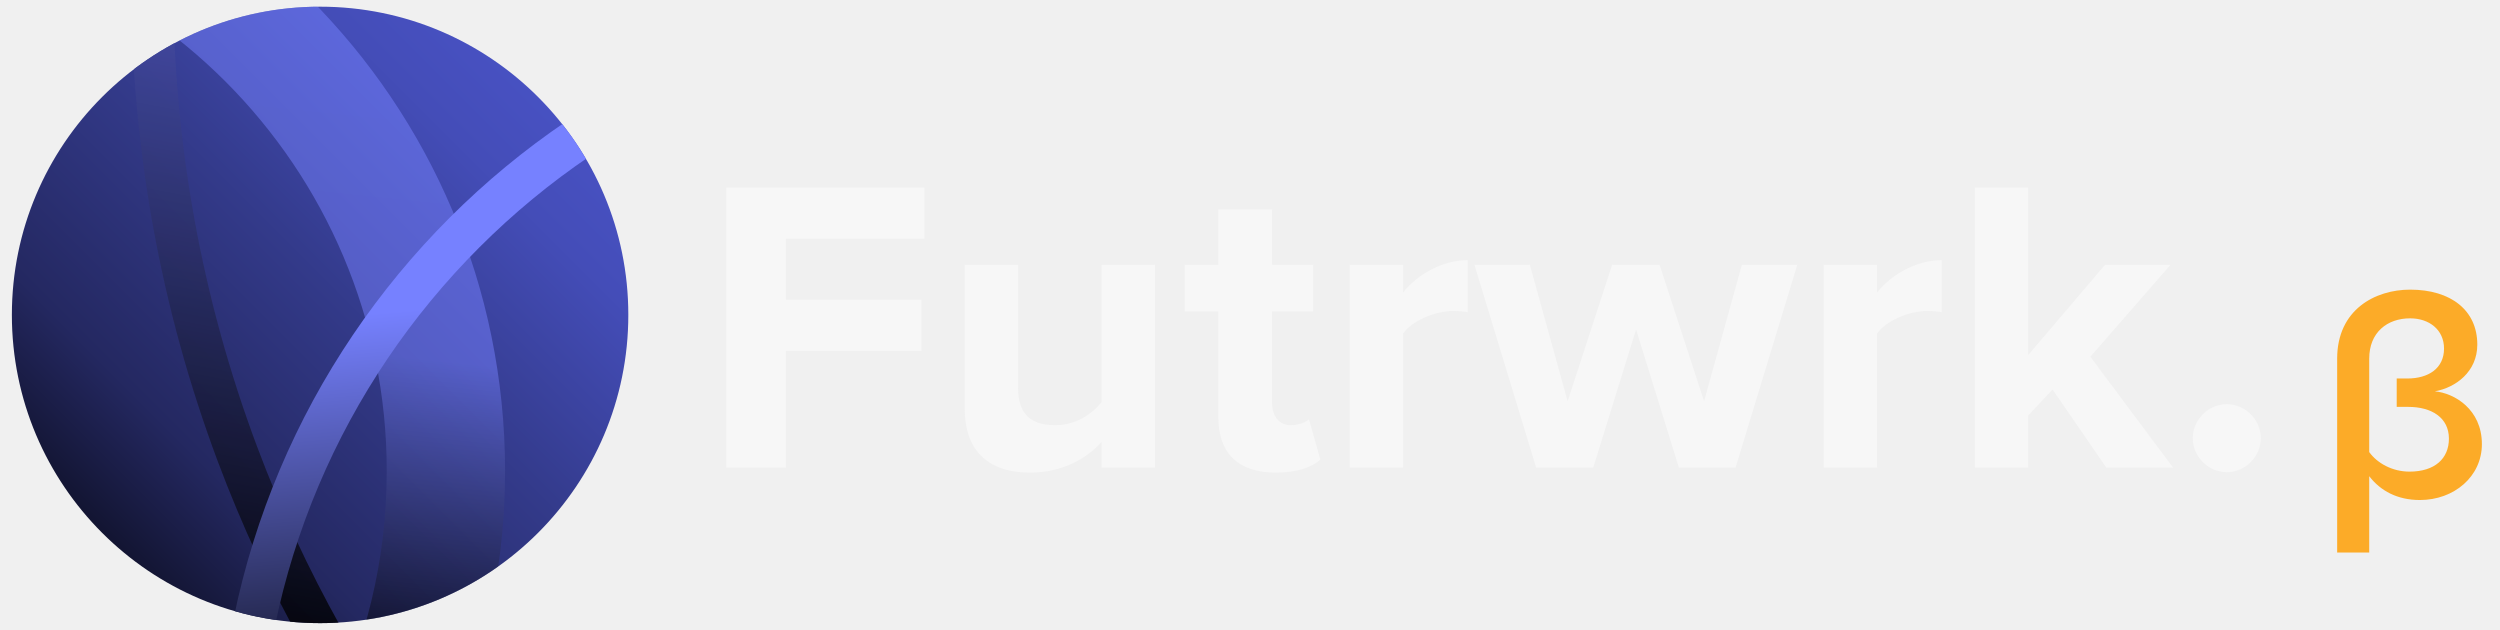
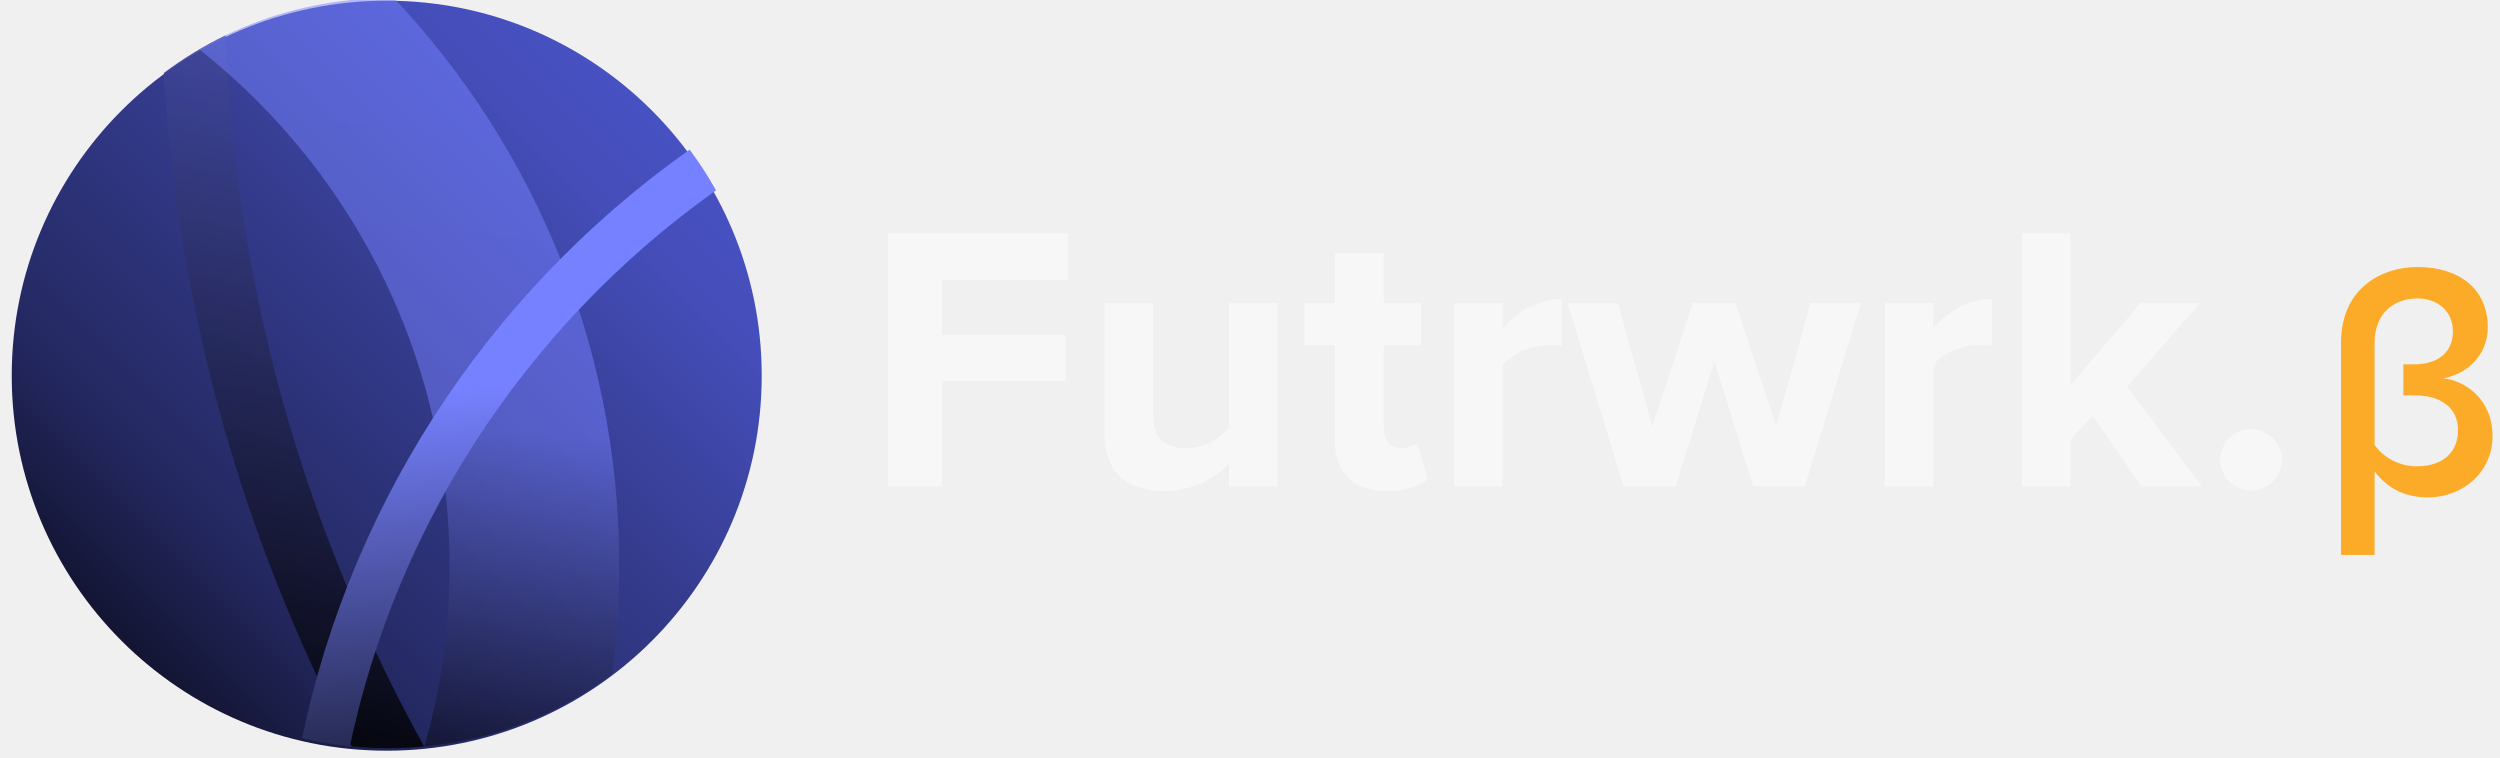
- <svg xmlns="http://www.w3.org/2000/svg" xmlns:xlink="http://www.w3.org/1999/xlink" width="131" height="33" viewBox="0 0 131 33">
+ <svg xmlns="http://www.w3.org/2000/svg" viewBox="0 0 165 50" width="165" height="50">
  <defs>
-     <linearGradient x1="0%" y1="100%" x2="100%" y2="0%" id="b">
-       <stop offset="0%" />
-       <stop stop-color="#242861" offset="28.715%" />
-       <stop stop-color="#333A8A" offset="52.628%" />
-       <stop stop-color="#444DB8" offset="75.404%" />
-       <stop stop-color="#4D57D0" offset="100%" />
+     <linearGradient x1="0%" y1="100%" x2="100%" y2="0%" id="a">
+       <stop offset="0" />
+       <stop stop-color="#242861" offset=".287" />
+       <stop stop-color="#333A8A" offset=".526" />
+       <stop stop-color="#444DB8" offset=".754" />
+       <stop stop-color="#4D57D0" offset="1" />
    </linearGradient>
-     <linearGradient x1="20.974%" y1="41.575%" x2="14.38%" y2="76.532%" id="c">
-       <stop stop-color="#6974FF" offset="0%" />
-       <stop stop-color="#6873FD" offset="2.163%" />
-       <stop offset="100%" />
-       <stop stop-color="#D4D7ED" offset="100%" />
-       <stop offset="100%" />
+     <linearGradient x1="20.974%" y1="41.575%" x2="14.38%" y2="76.532%" id="b">
+       <stop stop-color="#6974FF" offset="0" />
+       <stop stop-color="#6873FD" offset=".022" />
+       <stop offset="1" />
+       <stop stop-color="#D4D7ED" offset="1" />
+       <stop offset="1" />
    </linearGradient>
-     <linearGradient x1="47.781%" y1="9.647%" x2="42.732%" y2="58.032%" id="e">
-       <stop stop-color="#7681FF" offset="0%" />
-       <stop stop-color="#7580FD" offset="53.051%" />
-       <stop offset="100%" />
+     <linearGradient x1="47.781%" y1="9.647%" x2="42.732%" y2="58.032%" id="d">
+       <stop stop-color="#7681FF" offset="0" />
+       <stop stop-color="#7580FD" offset=".53" />
+       <stop offset="1" />
    </linearGradient>
-     <linearGradient x1="14.028%" y1="20.332%" x2="16.455%" y2="47.882%" id="f">
-       <stop stop-color="#7681FF" offset="0%" />
-       <stop offset="100%" />
+     <linearGradient x1="14.028%" y1="20.332%" x2="16.455%" y2="47.882%" id="e">
+       <stop stop-color="#7681FF" offset="0" />
+       <stop offset="1" />
    </linearGradient>
-     <circle id="a" cx="16.151" cy="16.151" r="16.151" />
  </defs>
  <g fill="none" fill-rule="evenodd">
-     <path d="M124.147 28.953v-4c.592.768 1.472 1.248 2.656 1.248 1.792 0 3.248-1.232 3.248-2.928 0-1.824-1.44-2.672-2.464-2.768 1.088-.192 2.224-1.024 2.224-2.448 0-1.792-1.376-2.88-3.52-2.88-1.824 0-3.824 1.04-3.824 3.616v10.16h1.68Zm0-5.264v-4.896c0-1.376.944-2.112 2.144-2.112.992 0 1.776.592 1.776 1.584 0 1.024-.8 1.568-1.92 1.568h-.56v1.488h.608c1.216 0 2.128.56 2.128 1.664 0 1.04-.736 1.728-2.064 1.728-.912 0-1.696-.448-2.112-1.024Z" fill="#ff9e00" fill-opacity=".83" fill-rule="nonzero" />
-     <path d="M38.056 24.501h3.124v-6.116h7.106v-2.684H41.18v-3.19h7.26V9.827H38.056zm19.668 0h2.794V13.875h-2.794v7.194c-.484.616-1.342 1.21-2.42 1.21-1.188 0-1.958-.484-1.958-1.958v-6.446h-2.794v7.546c0 2.068 1.1 3.344 3.432 3.344 1.738 0 3.014-.792 3.74-1.606v1.342Zm9.13.264c1.166 0 1.914-.308 2.332-.682l-.594-2.112c-.154.154-.55.308-.968.308-.616 0-.968-.506-.968-1.166v-4.796h2.156v-2.442h-2.156v-2.904H63.84v2.904h-1.76v2.442h1.76v5.544c0 1.892 1.056 2.904 3.014 2.904Zm3.872-.264h2.794v-7.018c.462-.682 1.694-1.188 2.618-1.188.308 0 .572.022.77.066v-2.728c-1.32 0-2.64.748-3.388 1.694v-1.452h-2.794v10.626Zm17.248 0h2.97l3.234-10.626h-2.904l-1.98 7.15-2.332-7.15h-2.486l-2.332 7.15-1.98-7.15H77.26l3.234 10.626h2.992l2.244-7.238zm7.59 0h2.794v-7.018c.462-.682 1.694-1.188 2.618-1.188.308 0 .572.022.77.066v-2.728c-1.32 0-2.64.748-3.388 1.694v-1.452h-2.794v10.626Zm14.806 0h3.498l-4.334-5.808 4.202-4.818h-3.432l-4.026 4.73V9.827h-2.794v14.674h2.794v-2.728l1.276-1.364zm4.532-1.54c0 .968.814 1.782 1.782 1.782.968 0 1.782-.814 1.782-1.782 0-.968-.814-1.782-1.782-1.782-.968 0-1.782.814-1.782 1.782Z" fill="#f7f7f7" fill-rule="nonzero" />
-     <g transform="translate(.622 .35)">
-       <mask id="d" fill="#fff">
-         <use xlink:href="#a" />
+     <g transform="translate(.774 .046)">
+       <mask id="c" fill="#fff">
+         <circle cx="24.868" cy="24.585" r="24.75" />
      </mask>
-       <use fill="url(#b)" xlink:href="#a" />
-       <path d="M77.771 69.129c38.89 0 70.416-31.527 70.416-70.417s-31.526-70.416-70.416-70.416S7.355-40.177 7.355-1.288a70.264 70.264 0 0 0 4.46 24.716c10.008 26.698 35.763 45.7 65.956 45.7Z" stroke="url(#c)" stroke-width="2.2" opacity=".896" mask="url(#d)" />
+       <circle cx="24.75" cy="24.75" r="24.75" fill="url(#a)" />
+       <path d="M119.841 105.936c59.595 0 107.908-48.313 107.908-107.909 0-59.596-48.313-107.909-107.909-107.909-59.596 0-107.909 48.313-107.909 107.909 0 13.327 2.417 26.09 6.835 37.875 15.338 40.913 54.805 70.034 101.074 70.034h.001Z" stroke="url(#b)" stroke-width="4.2" opacity=".896" mask="url(#c)" />
+       <path d="M-14.516 86.307a48.8 48.8 0 0 0 29.6-9.944c11.796-8.95 19.414-23.12 19.414-39.07 0-27.069-21.945-49.013-49.014-49.013-27.07 0-49.013 21.944-49.013 49.014 0 27.069 21.944 49.013 49.013 49.013Z" stroke="url(#d)" stroke-width="11.2" opacity=".503" mask="url(#c)" />
+       <path d="M81.342 123.702c34.206 0 61.934-27.728 61.934-61.933 0-18.649-8.242-35.373-21.282-46.727C111.116 5.57 96.899-.165 81.341-.165c-34.204 0-61.932 27.729-61.932 61.934s27.728 61.933 61.933 61.933Z" stroke="url(#e)" stroke-width="3.2" mask="url(#c)" />
    </g>
-     <path d="M-9.241 56.32a31.848 31.848 0 0 0 19.316-6.489c7.697-5.84 12.668-15.087 12.668-25.495 0-17.664-14.32-31.984-31.984-31.984-17.665 0-31.984 14.32-31.984 31.984S-26.905 56.32-9.241 56.32Z" stroke="url(#e)" stroke-width="6.2" opacity=".503" transform="translate(.622 .35)" mask="url(#d)" />
-     <path d="M52.294-1.1c-22.928 0-41.515 18.587-41.515 41.515S29.366 81.93 52.294 81.93s41.515-18.587 41.515-41.515c0-12.168-5.266-23.485-14.266-31.321A41.352 41.352 0 0 0 52.293-1.1Zm0 2.2a39.15 39.15 0 0 1 25.805 9.653c8.524 7.422 13.51 18.137 13.51 29.662 0 21.713-17.602 39.315-39.315 39.315-21.713 0-39.315-17.602-39.315-39.315C12.979 18.702 30.58 1.1 52.294 1.1Z" fill="url(#f)" fill-rule="nonzero" transform="translate(.622 .35)" mask="url(#d)" />
+     <path d="M58.606 32.106h3.574v-6.96h8.13V22.09h-8.13v-3.63h8.307v-3.054H58.606v16.7Zm22.503 0h3.197V20.013h-3.197V28.2c-.554.7-1.536 1.377-2.769 1.377-1.36 0-2.24-.551-2.24-2.228v-7.336h-3.197V28.6c0 2.354 1.259 3.806 3.927 3.806 1.988 0 3.448-.901 4.279-1.828v1.528Zm10.446.3c1.334 0 2.19-.35 2.668-.776l-.68-2.404c-.176.176-.629.35-1.107.35-.705 0-1.108-.575-1.108-1.326v-5.458h2.467v-2.78h-2.467v-3.303h-3.222v3.305h-2.013v2.779h2.013v6.31c0 2.15 1.21 3.303 3.45 3.303h-.001Zm4.43-.3h3.197v-7.987c.528-.776 1.938-1.352 2.995-1.352.352 0 .654.025.881.075v-3.106c-1.51 0-3.02.852-3.876 1.928v-1.651h-3.197v12.093Zm19.734 0h3.398l3.7-12.093h-3.321l-2.266 8.137-2.668-8.137h-2.844l-2.668 8.137-2.266-8.137h-3.322l3.7 12.093h3.423l2.568-8.238 2.567 8.238h-.001Zm8.684 0h3.197v-7.987c.528-.776 1.938-1.352 2.995-1.352.352 0 .654.025.881.075v-3.106c-1.51 0-3.02.852-3.876 1.928v-1.651h-3.197v12.093Zm16.94 0h4.002l-4.958-6.61 4.807-5.483h-3.926l-4.607 5.383v-9.99h-3.197v16.7h3.197v-3.105l1.46-1.552 3.222 4.657Zm5.185-1.753c0 1.102.932 2.028 2.04 2.028 1.107 0 2.038-.926 2.038-2.028 0-1.102-.931-2.028-2.039-2.028-1.107 0-2.039.926-2.039 2.028Z" fill="#F7F7F7" />
+     <path d="M156.723 36.624v-5.517c.781 1.06 1.941 1.721 3.502 1.721 2.363 0 4.283-1.699 4.283-4.038 0-2.516-1.899-3.685-3.249-3.818 1.435-.264 2.933-1.412 2.933-3.376 0-2.471-1.815-3.972-4.642-3.972-2.405 0-5.042 1.434-5.042 4.987v14.013h2.215Zm0-7.26v-6.753c0-1.898 1.245-2.913 2.827-2.913 1.308 0 2.342.817 2.342 2.185 0 1.412-1.055 2.163-2.532 2.163h-.738v2.052h.802c1.603 0 2.806.772 2.806 2.295 0 1.434-.971 2.383-2.722 2.383-1.203 0-2.236-.618-2.785-1.412Z" fill="#FF9E00" fill-opacity=".83" />
  </g>
</svg>
